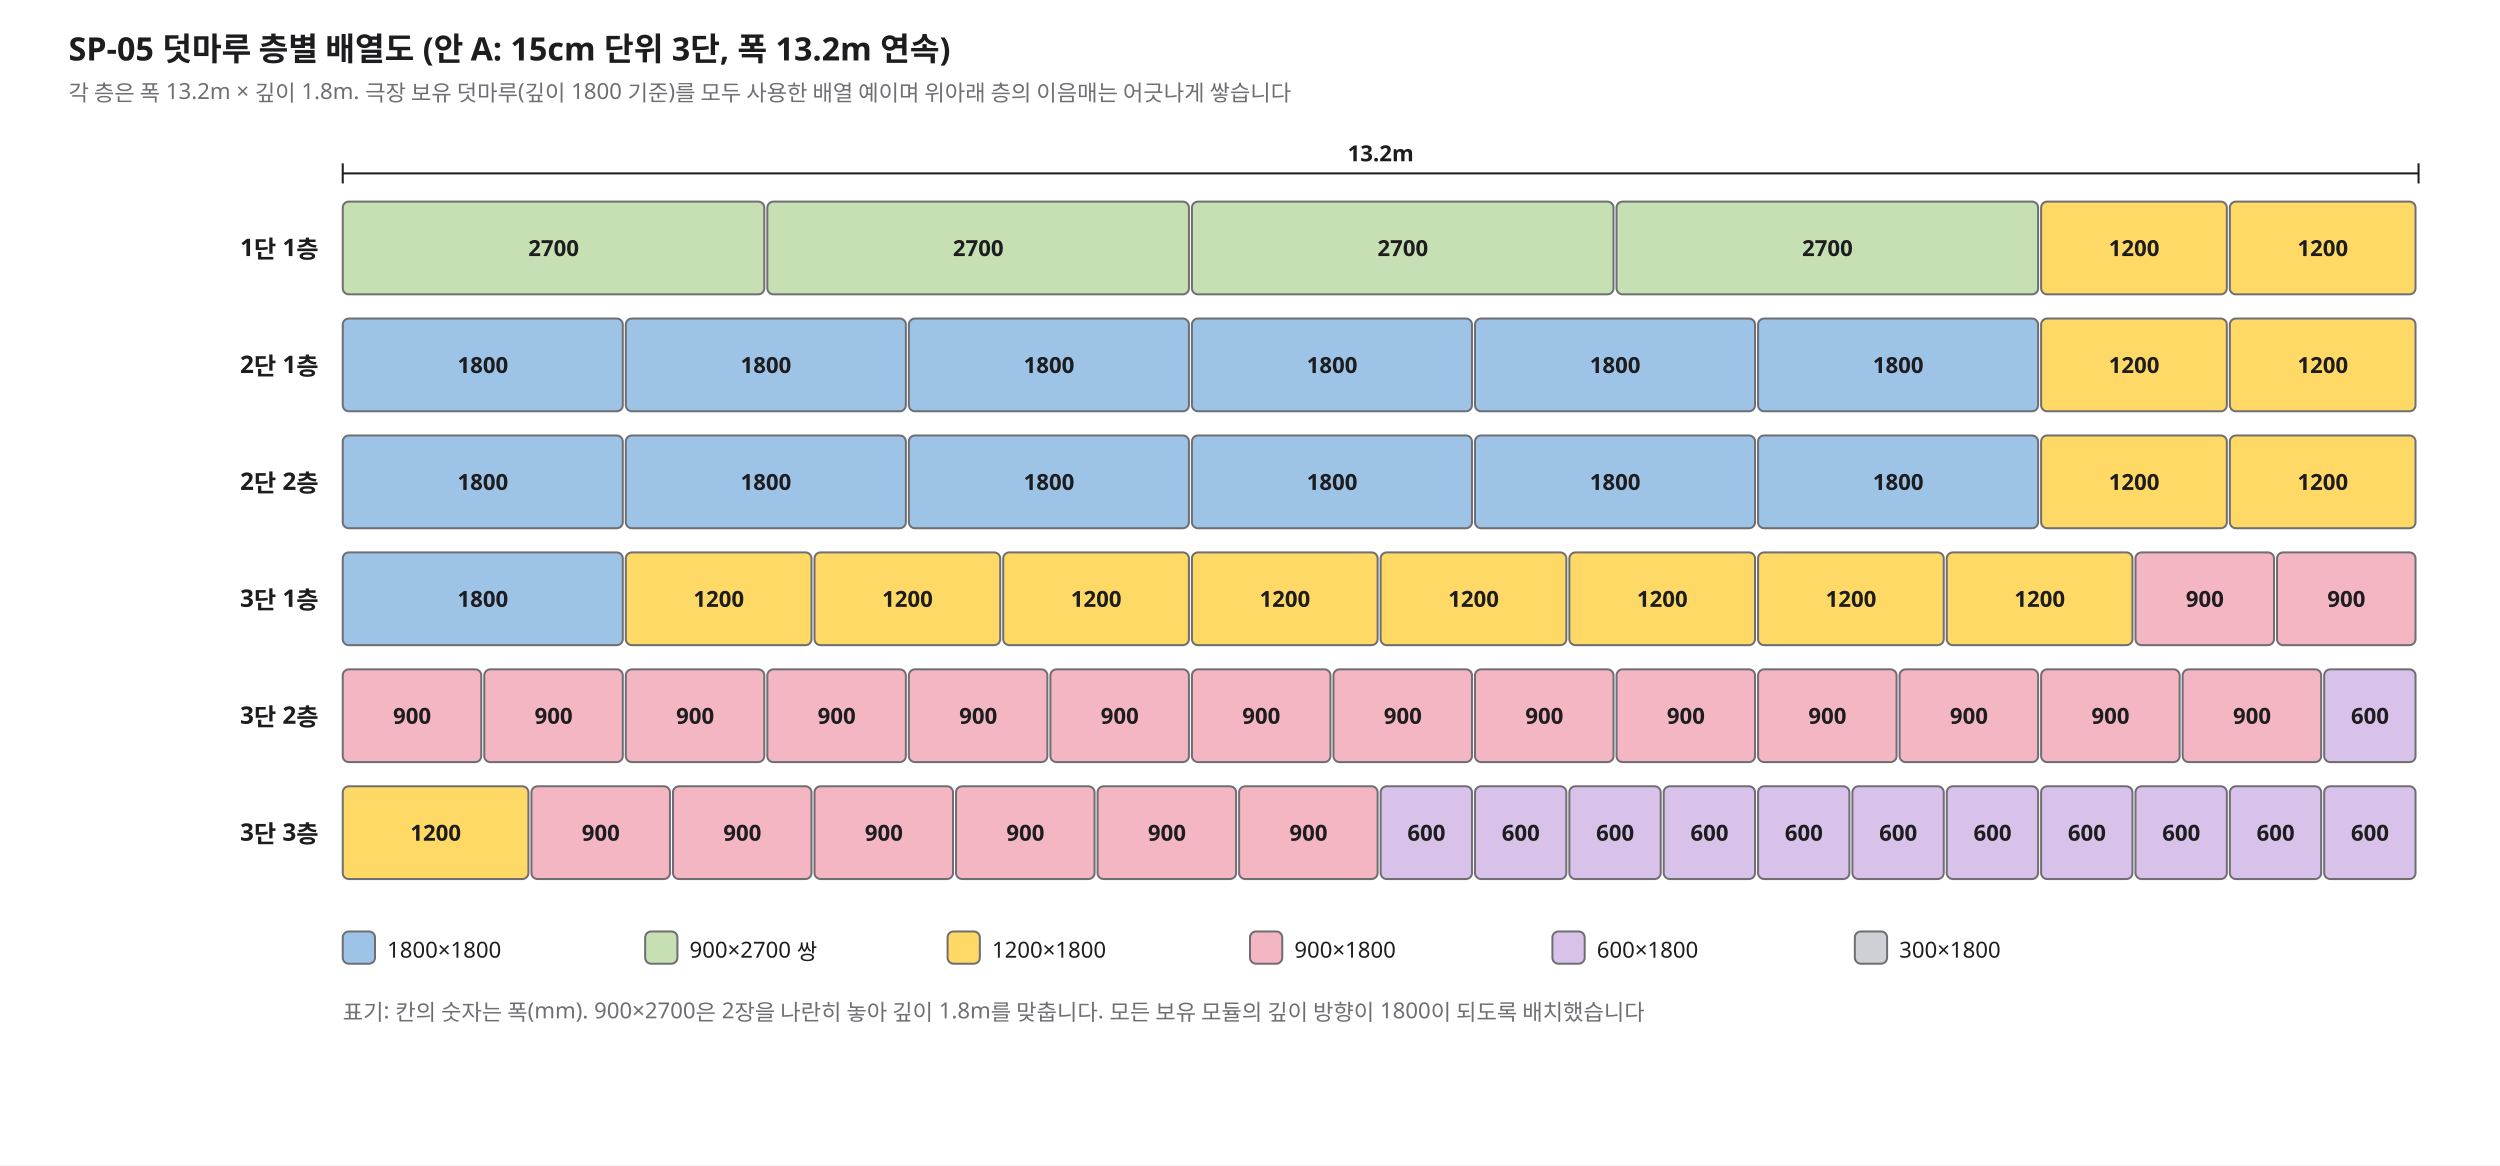
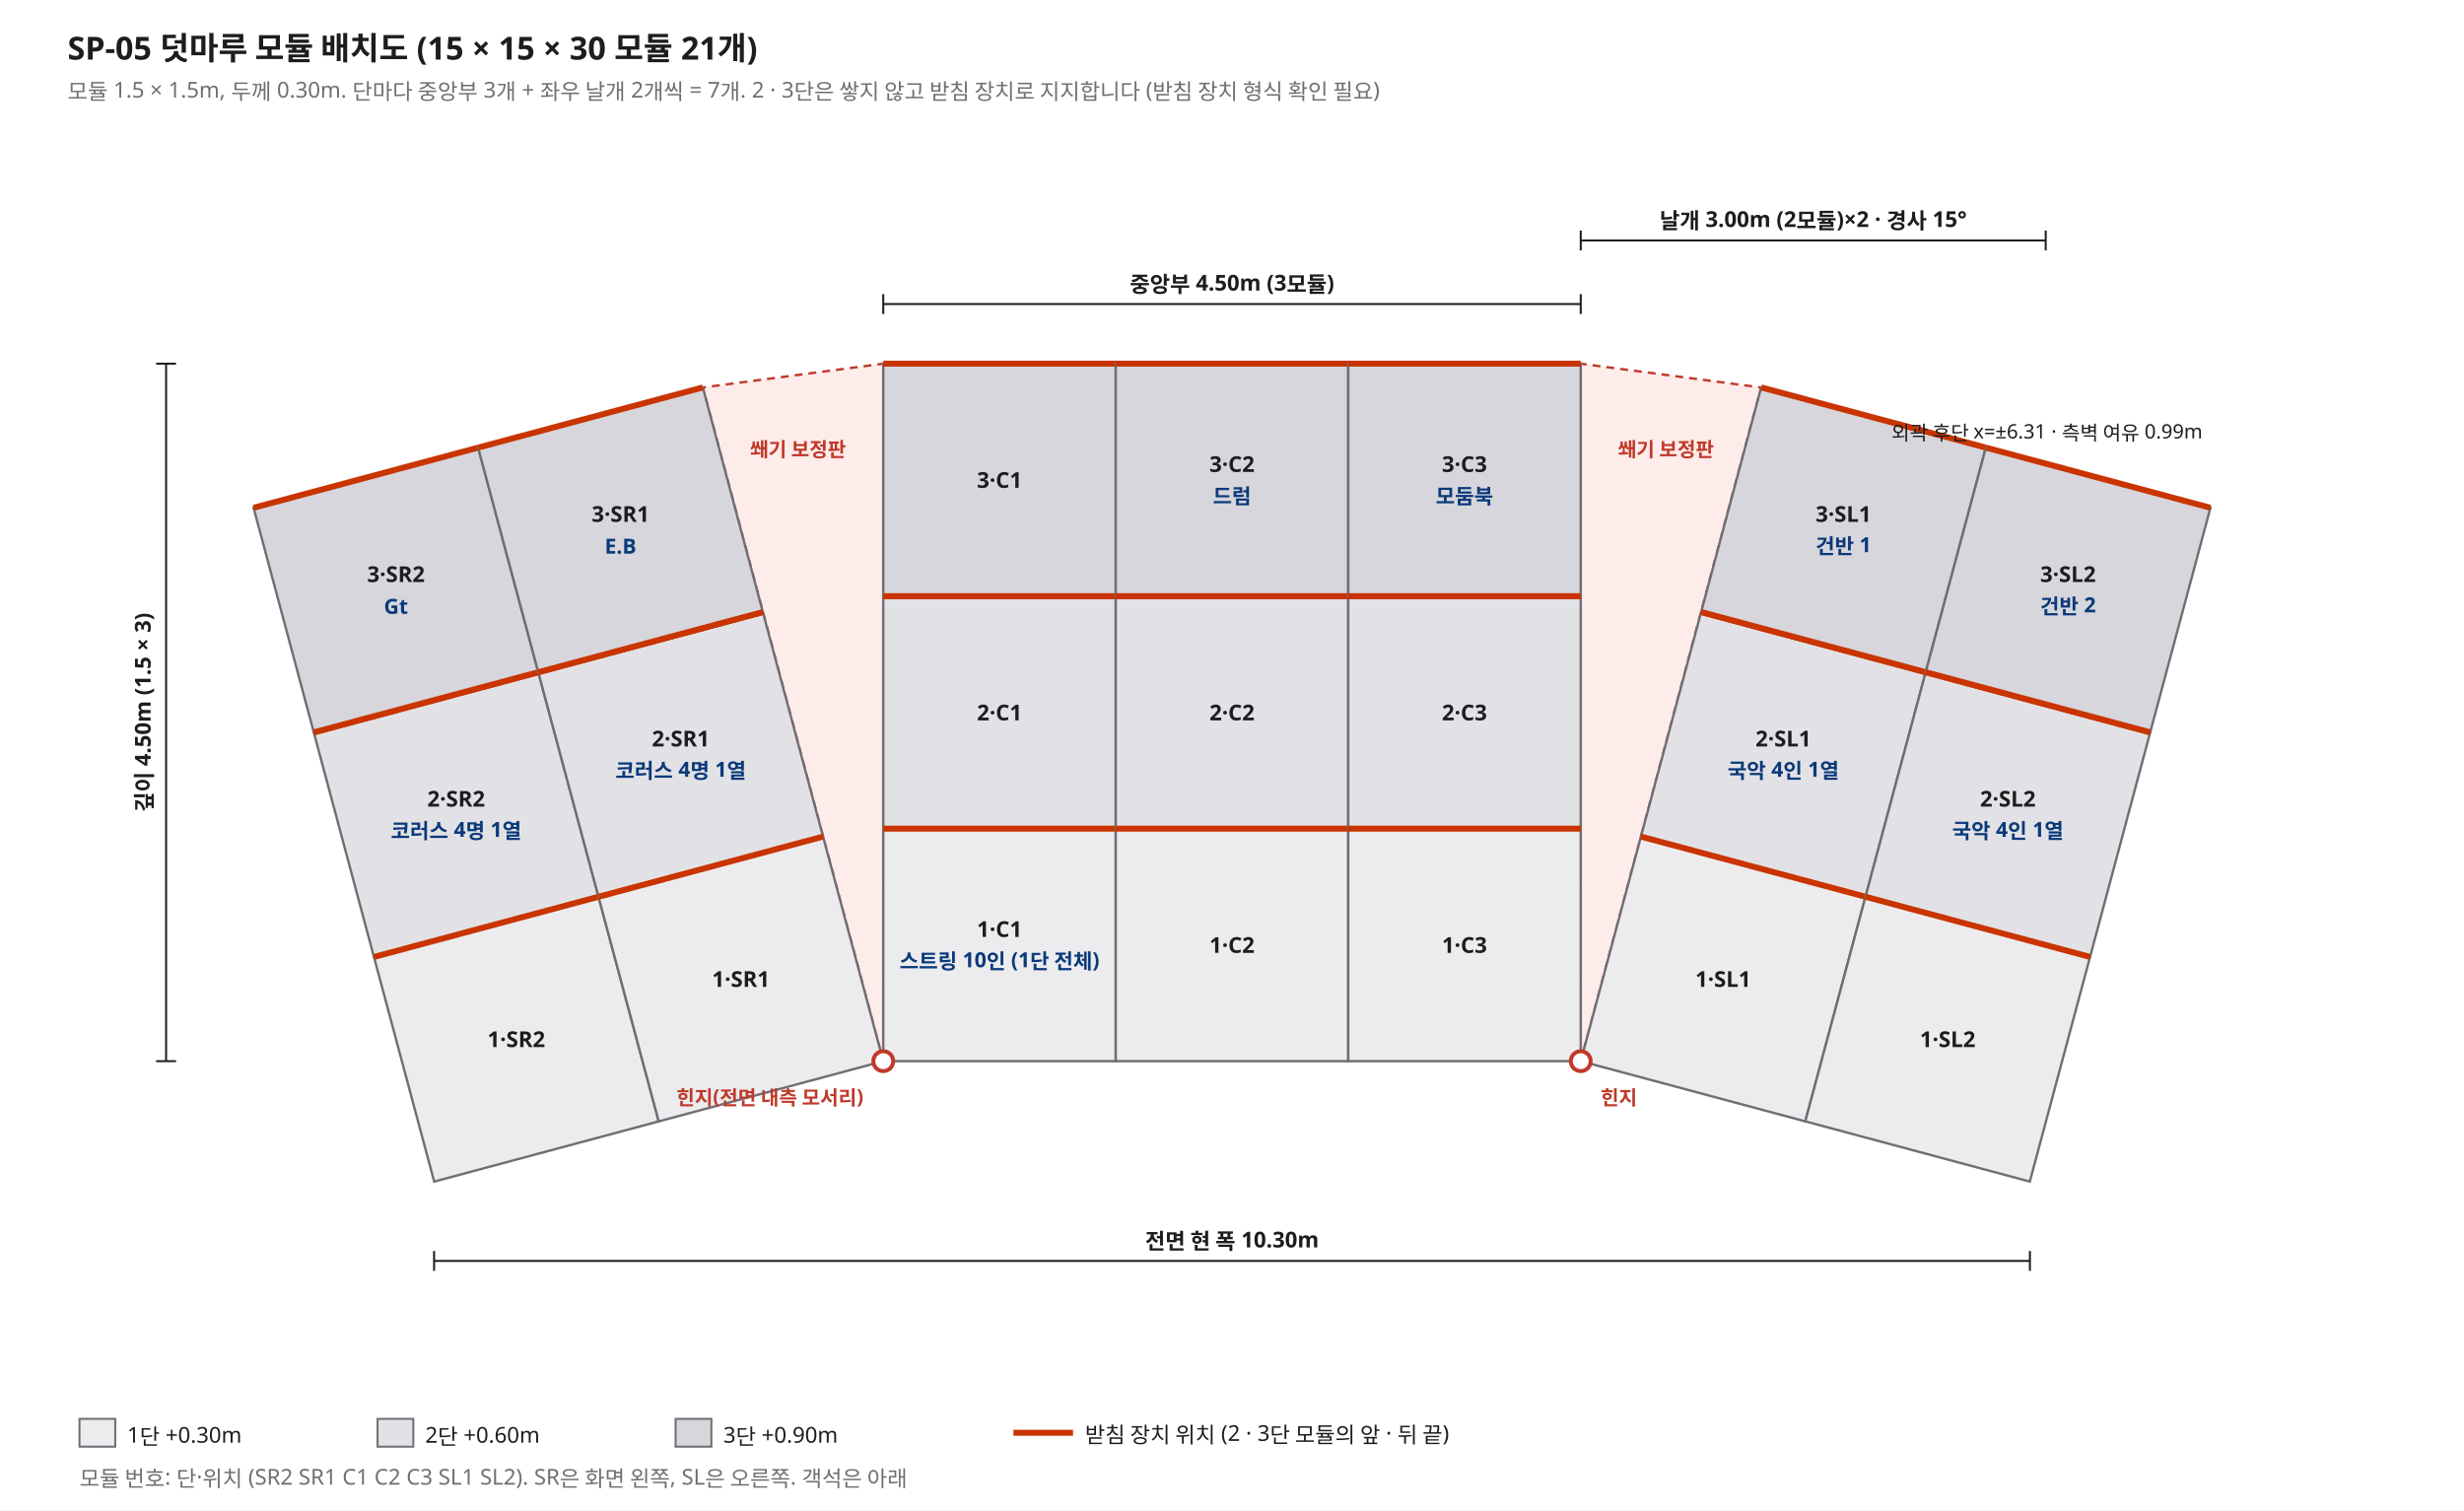
- <svg xmlns="http://www.w3.org/2000/svg" width="1240" height="578" viewBox="0 0 1240 578" font-family="Pretendard Variable,Pretendard,Apple SD Gothic Neo,sans-serif" role="img">
-   <rect x="0" y="0" width="1240" height="578" rx="0" fill="#fff" stroke="none" stroke-width="1" />
-   <text x="34" y="30" font-size="16" font-weight="700" fill="#1d1d1f" text-anchor="start">SP-05  덧마루 층별 배열도 (안 A: 15cm 단위 3단, 폭 13.2m 연속)</text>
-   <text x="34" y="50" font-size="11" font-weight="500" fill="#6e6e73" text-anchor="start">각 층은 폭 13.2m × 깊이 1.8m. 극장 보유 덧마루(깊이 1800 기준)를 모두 사용한 배열 예이며 위아래 층의 이음매는 어긋나게 쌓습니다</text>
-   <line x1="170" y1="86" x2="1199.6" y2="86" stroke="#1d1d1f" stroke-width="1" />
-   <line x1="170" y1="81" x2="170" y2="91" stroke="#1d1d1f" stroke-width="1" />
-   <line x1="1199.6" y1="81" x2="1199.6" y2="91" stroke="#1d1d1f" stroke-width="1" />
-   <text x="684.8" y="80" font-size="11" font-weight="600" fill="#1d1d1f" text-anchor="middle">13.2m</text>
-   <text x="158" y="127" font-size="12" font-weight="700" fill="#1d1d1f" text-anchor="end">1단 1층</text>
-   <rect x="170" y="100" width="209.1" height="46" rx="3" fill="#C6E0B4" stroke="#6e6e73" stroke-width="1" />
-   <text x="274.6" y="127" font-size="11" font-weight="600" fill="#1d1d1f" text-anchor="middle">2700</text>
-   <rect x="380.6" y="100" width="209.1" height="46" rx="3" fill="#C6E0B4" stroke="#6e6e73" stroke-width="1" />
-   <text x="485.2" y="127" font-size="11" font-weight="600" fill="#1d1d1f" text-anchor="middle">2700</text>
-   <rect x="591.2" y="100" width="209.1" height="46" rx="3" fill="#C6E0B4" stroke="#6e6e73" stroke-width="1" />
-   <text x="695.8" y="127" font-size="11" font-weight="600" fill="#1d1d1f" text-anchor="middle">2700</text>
-   <rect x="801.8" y="100" width="209.1" height="46" rx="3" fill="#C6E0B4" stroke="#6e6e73" stroke-width="1" />
-   <text x="906.4" y="127" font-size="11" font-weight="600" fill="#1d1d1f" text-anchor="middle">2700</text>
-   <rect x="1012.4" y="100" width="92.1" height="46" rx="3" fill="#FFD966" stroke="#6e6e73" stroke-width="1" />
-   <text x="1058.5" y="127" font-size="11" font-weight="600" fill="#1d1d1f" text-anchor="middle">1200</text>
-   <rect x="1106" y="100" width="92.1" height="46" rx="3" fill="#FFD966" stroke="#6e6e73" stroke-width="1" />
-   <text x="1152.1" y="127" font-size="11" font-weight="600" fill="#1d1d1f" text-anchor="middle">1200</text>
-   <text x="158" y="185" font-size="12" font-weight="700" fill="#1d1d1f" text-anchor="end">2단 1층</text>
-   <rect x="170" y="158" width="138.9" height="46" rx="3" fill="#9DC3E6" stroke="#6e6e73" stroke-width="1" />
-   <text x="239.5" y="185" font-size="11" font-weight="600" fill="#1d1d1f" text-anchor="middle">1800</text>
-   <rect x="310.4" y="158" width="138.9" height="46" rx="3" fill="#9DC3E6" stroke="#6e6e73" stroke-width="1" />
-   <text x="379.9" y="185" font-size="11" font-weight="600" fill="#1d1d1f" text-anchor="middle">1800</text>
-   <rect x="450.8" y="158" width="138.9" height="46" rx="3" fill="#9DC3E6" stroke="#6e6e73" stroke-width="1" />
-   <text x="520.3" y="185" font-size="11" font-weight="600" fill="#1d1d1f" text-anchor="middle">1800</text>
-   <rect x="591.2" y="158" width="138.9" height="46" rx="3" fill="#9DC3E6" stroke="#6e6e73" stroke-width="1" />
-   <text x="660.7" y="185" font-size="11" font-weight="600" fill="#1d1d1f" text-anchor="middle">1800</text>
-   <rect x="731.6" y="158" width="138.9" height="46" rx="3" fill="#9DC3E6" stroke="#6e6e73" stroke-width="1" />
-   <text x="801.1" y="185" font-size="11" font-weight="600" fill="#1d1d1f" text-anchor="middle">1800</text>
-   <rect x="872" y="158" width="138.9" height="46" rx="3" fill="#9DC3E6" stroke="#6e6e73" stroke-width="1" />
-   <text x="941.5" y="185" font-size="11" font-weight="600" fill="#1d1d1f" text-anchor="middle">1800</text>
-   <rect x="1012.4" y="158" width="92.1" height="46" rx="3" fill="#FFD966" stroke="#6e6e73" stroke-width="1" />
-   <text x="1058.5" y="185" font-size="11" font-weight="600" fill="#1d1d1f" text-anchor="middle">1200</text>
-   <rect x="1106" y="158" width="92.1" height="46" rx="3" fill="#FFD966" stroke="#6e6e73" stroke-width="1" />
-   <text x="1152.1" y="185" font-size="11" font-weight="600" fill="#1d1d1f" text-anchor="middle">1200</text>
-   <text x="158" y="243" font-size="12" font-weight="700" fill="#1d1d1f" text-anchor="end">2단 2층</text>
-   <rect x="170" y="216" width="138.9" height="46" rx="3" fill="#9DC3E6" stroke="#6e6e73" stroke-width="1" />
-   <text x="239.5" y="243" font-size="11" font-weight="600" fill="#1d1d1f" text-anchor="middle">1800</text>
-   <rect x="310.4" y="216" width="138.9" height="46" rx="3" fill="#9DC3E6" stroke="#6e6e73" stroke-width="1" />
-   <text x="379.9" y="243" font-size="11" font-weight="600" fill="#1d1d1f" text-anchor="middle">1800</text>
-   <rect x="450.8" y="216" width="138.9" height="46" rx="3" fill="#9DC3E6" stroke="#6e6e73" stroke-width="1" />
-   <text x="520.3" y="243" font-size="11" font-weight="600" fill="#1d1d1f" text-anchor="middle">1800</text>
-   <rect x="591.2" y="216" width="138.9" height="46" rx="3" fill="#9DC3E6" stroke="#6e6e73" stroke-width="1" />
-   <text x="660.7" y="243" font-size="11" font-weight="600" fill="#1d1d1f" text-anchor="middle">1800</text>
-   <rect x="731.6" y="216" width="138.9" height="46" rx="3" fill="#9DC3E6" stroke="#6e6e73" stroke-width="1" />
-   <text x="801.1" y="243" font-size="11" font-weight="600" fill="#1d1d1f" text-anchor="middle">1800</text>
-   <rect x="872" y="216" width="138.9" height="46" rx="3" fill="#9DC3E6" stroke="#6e6e73" stroke-width="1" />
-   <text x="941.5" y="243" font-size="11" font-weight="600" fill="#1d1d1f" text-anchor="middle">1800</text>
-   <rect x="1012.4" y="216" width="92.1" height="46" rx="3" fill="#FFD966" stroke="#6e6e73" stroke-width="1" />
-   <text x="1058.5" y="243" font-size="11" font-weight="600" fill="#1d1d1f" text-anchor="middle">1200</text>
-   <rect x="1106" y="216" width="92.1" height="46" rx="3" fill="#FFD966" stroke="#6e6e73" stroke-width="1" />
-   <text x="1152.1" y="243" font-size="11" font-weight="600" fill="#1d1d1f" text-anchor="middle">1200</text>
-   <text x="158" y="301" font-size="12" font-weight="700" fill="#1d1d1f" text-anchor="end">3단 1층</text>
-   <rect x="170" y="274" width="138.9" height="46" rx="3" fill="#9DC3E6" stroke="#6e6e73" stroke-width="1" />
-   <text x="239.5" y="301" font-size="11" font-weight="600" fill="#1d1d1f" text-anchor="middle">1800</text>
-   <rect x="310.4" y="274" width="92.1" height="46" rx="3" fill="#FFD966" stroke="#6e6e73" stroke-width="1" />
-   <text x="356.5" y="301" font-size="11" font-weight="600" fill="#1d1d1f" text-anchor="middle">1200</text>
-   <rect x="404" y="274" width="92.1" height="46" rx="3" fill="#FFD966" stroke="#6e6e73" stroke-width="1" />
-   <text x="450.1" y="301" font-size="11" font-weight="600" fill="#1d1d1f" text-anchor="middle">1200</text>
-   <rect x="497.6" y="274" width="92.1" height="46" rx="3" fill="#FFD966" stroke="#6e6e73" stroke-width="1" />
-   <text x="543.7" y="301" font-size="11" font-weight="600" fill="#1d1d1f" text-anchor="middle">1200</text>
-   <rect x="591.2" y="274" width="92.1" height="46" rx="3" fill="#FFD966" stroke="#6e6e73" stroke-width="1" />
-   <text x="637.3" y="301" font-size="11" font-weight="600" fill="#1d1d1f" text-anchor="middle">1200</text>
-   <rect x="684.8" y="274" width="92.1" height="46" rx="3" fill="#FFD966" stroke="#6e6e73" stroke-width="1" />
-   <text x="730.9" y="301" font-size="11" font-weight="600" fill="#1d1d1f" text-anchor="middle">1200</text>
-   <rect x="778.4" y="274" width="92.1" height="46" rx="3" fill="#FFD966" stroke="#6e6e73" stroke-width="1" />
-   <text x="824.5" y="301" font-size="11" font-weight="600" fill="#1d1d1f" text-anchor="middle">1200</text>
-   <rect x="872" y="274" width="92.1" height="46" rx="3" fill="#FFD966" stroke="#6e6e73" stroke-width="1" />
-   <text x="918.1" y="301" font-size="11" font-weight="600" fill="#1d1d1f" text-anchor="middle">1200</text>
-   <rect x="965.6" y="274" width="92.1" height="46" rx="3" fill="#FFD966" stroke="#6e6e73" stroke-width="1" />
-   <text x="1011.7" y="301" font-size="11" font-weight="600" fill="#1d1d1f" text-anchor="middle">1200</text>
-   <rect x="1059.2" y="274" width="68.7" height="46" rx="3" fill="#F4B6C2" stroke="#6e6e73" stroke-width="1" />
-   <text x="1093.6" y="301" font-size="11" font-weight="600" fill="#1d1d1f" text-anchor="middle">900</text>
-   <rect x="1129.4" y="274" width="68.7" height="46" rx="3" fill="#F4B6C2" stroke="#6e6e73" stroke-width="1" />
-   <text x="1163.8" y="301" font-size="11" font-weight="600" fill="#1d1d1f" text-anchor="middle">900</text>
-   <text x="158" y="359" font-size="12" font-weight="700" fill="#1d1d1f" text-anchor="end">3단 2층</text>
-   <rect x="170" y="332" width="68.7" height="46" rx="3" fill="#F4B6C2" stroke="#6e6e73" stroke-width="1" />
-   <text x="204.4" y="359" font-size="11" font-weight="600" fill="#1d1d1f" text-anchor="middle">900</text>
-   <rect x="240.2" y="332" width="68.7" height="46" rx="3" fill="#F4B6C2" stroke="#6e6e73" stroke-width="1" />
-   <text x="274.6" y="359" font-size="11" font-weight="600" fill="#1d1d1f" text-anchor="middle">900</text>
-   <rect x="310.4" y="332" width="68.7" height="46" rx="3" fill="#F4B6C2" stroke="#6e6e73" stroke-width="1" />
-   <text x="344.8" y="359" font-size="11" font-weight="600" fill="#1d1d1f" text-anchor="middle">900</text>
-   <rect x="380.6" y="332" width="68.7" height="46" rx="3" fill="#F4B6C2" stroke="#6e6e73" stroke-width="1" />
-   <text x="415" y="359" font-size="11" font-weight="600" fill="#1d1d1f" text-anchor="middle">900</text>
-   <rect x="450.8" y="332" width="68.7" height="46" rx="3" fill="#F4B6C2" stroke="#6e6e73" stroke-width="1" />
-   <text x="485.2" y="359" font-size="11" font-weight="600" fill="#1d1d1f" text-anchor="middle">900</text>
-   <rect x="521" y="332" width="68.7" height="46" rx="3" fill="#F4B6C2" stroke="#6e6e73" stroke-width="1" />
-   <text x="555.4" y="359" font-size="11" font-weight="600" fill="#1d1d1f" text-anchor="middle">900</text>
-   <rect x="591.2" y="332" width="68.7" height="46" rx="3" fill="#F4B6C2" stroke="#6e6e73" stroke-width="1" />
-   <text x="625.6" y="359" font-size="11" font-weight="600" fill="#1d1d1f" text-anchor="middle">900</text>
-   <rect x="661.4" y="332" width="68.7" height="46" rx="3" fill="#F4B6C2" stroke="#6e6e73" stroke-width="1" />
-   <text x="695.8" y="359" font-size="11" font-weight="600" fill="#1d1d1f" text-anchor="middle">900</text>
-   <rect x="731.6" y="332" width="68.7" height="46" rx="3" fill="#F4B6C2" stroke="#6e6e73" stroke-width="1" />
-   <text x="766" y="359" font-size="11" font-weight="600" fill="#1d1d1f" text-anchor="middle">900</text>
-   <rect x="801.8" y="332" width="68.7" height="46" rx="3" fill="#F4B6C2" stroke="#6e6e73" stroke-width="1" />
-   <text x="836.2" y="359" font-size="11" font-weight="600" fill="#1d1d1f" text-anchor="middle">900</text>
-   <rect x="872" y="332" width="68.7" height="46" rx="3" fill="#F4B6C2" stroke="#6e6e73" stroke-width="1" />
-   <text x="906.4" y="359" font-size="11" font-weight="600" fill="#1d1d1f" text-anchor="middle">900</text>
-   <rect x="942.2" y="332" width="68.7" height="46" rx="3" fill="#F4B6C2" stroke="#6e6e73" stroke-width="1" />
-   <text x="976.6" y="359" font-size="11" font-weight="600" fill="#1d1d1f" text-anchor="middle">900</text>
-   <rect x="1012.4" y="332" width="68.7" height="46" rx="3" fill="#F4B6C2" stroke="#6e6e73" stroke-width="1" />
-   <text x="1046.8" y="359" font-size="11" font-weight="600" fill="#1d1d1f" text-anchor="middle">900</text>
-   <rect x="1082.6" y="332" width="68.7" height="46" rx="3" fill="#F4B6C2" stroke="#6e6e73" stroke-width="1" />
-   <text x="1117" y="359" font-size="11" font-weight="600" fill="#1d1d1f" text-anchor="middle">900</text>
-   <rect x="1152.8" y="332" width="45.3" height="46" rx="3" fill="#D9C2E9" stroke="#6e6e73" stroke-width="1" />
-   <text x="1175.5" y="359" font-size="11" font-weight="600" fill="#1d1d1f" text-anchor="middle">600</text>
-   <text x="158" y="417" font-size="12" font-weight="700" fill="#1d1d1f" text-anchor="end">3단 3층</text>
-   <rect x="170" y="390" width="92.1" height="46" rx="3" fill="#FFD966" stroke="#6e6e73" stroke-width="1" />
-   <text x="216.1" y="417" font-size="11" font-weight="600" fill="#1d1d1f" text-anchor="middle">1200</text>
-   <rect x="263.6" y="390" width="68.7" height="46" rx="3" fill="#F4B6C2" stroke="#6e6e73" stroke-width="1" />
-   <text x="298" y="417" font-size="11" font-weight="600" fill="#1d1d1f" text-anchor="middle">900</text>
-   <rect x="333.8" y="390" width="68.7" height="46" rx="3" fill="#F4B6C2" stroke="#6e6e73" stroke-width="1" />
-   <text x="368.2" y="417" font-size="11" font-weight="600" fill="#1d1d1f" text-anchor="middle">900</text>
-   <rect x="404" y="390" width="68.7" height="46" rx="3" fill="#F4B6C2" stroke="#6e6e73" stroke-width="1" />
-   <text x="438.4" y="417" font-size="11" font-weight="600" fill="#1d1d1f" text-anchor="middle">900</text>
-   <rect x="474.2" y="390" width="68.7" height="46" rx="3" fill="#F4B6C2" stroke="#6e6e73" stroke-width="1" />
-   <text x="508.6" y="417" font-size="11" font-weight="600" fill="#1d1d1f" text-anchor="middle">900</text>
-   <rect x="544.4" y="390" width="68.7" height="46" rx="3" fill="#F4B6C2" stroke="#6e6e73" stroke-width="1" />
-   <text x="578.8" y="417" font-size="11" font-weight="600" fill="#1d1d1f" text-anchor="middle">900</text>
-   <rect x="614.6" y="390" width="68.7" height="46" rx="3" fill="#F4B6C2" stroke="#6e6e73" stroke-width="1" />
-   <text x="649" y="417" font-size="11" font-weight="600" fill="#1d1d1f" text-anchor="middle">900</text>
-   <rect x="684.8" y="390" width="45.3" height="46" rx="3" fill="#D9C2E9" stroke="#6e6e73" stroke-width="1" />
-   <text x="707.5" y="417" font-size="11" font-weight="600" fill="#1d1d1f" text-anchor="middle">600</text>
-   <rect x="731.6" y="390" width="45.3" height="46" rx="3" fill="#D9C2E9" stroke="#6e6e73" stroke-width="1" />
-   <text x="754.3" y="417" font-size="11" font-weight="600" fill="#1d1d1f" text-anchor="middle">600</text>
-   <rect x="778.4" y="390" width="45.3" height="46" rx="3" fill="#D9C2E9" stroke="#6e6e73" stroke-width="1" />
-   <text x="801.1" y="417" font-size="11" font-weight="600" fill="#1d1d1f" text-anchor="middle">600</text>
-   <rect x="825.2" y="390" width="45.3" height="46" rx="3" fill="#D9C2E9" stroke="#6e6e73" stroke-width="1" />
-   <text x="847.9" y="417" font-size="11" font-weight="600" fill="#1d1d1f" text-anchor="middle">600</text>
-   <rect x="872" y="390" width="45.3" height="46" rx="3" fill="#D9C2E9" stroke="#6e6e73" stroke-width="1" />
-   <text x="894.7" y="417" font-size="11" font-weight="600" fill="#1d1d1f" text-anchor="middle">600</text>
-   <rect x="918.8" y="390" width="45.3" height="46" rx="3" fill="#D9C2E9" stroke="#6e6e73" stroke-width="1" />
-   <text x="941.5" y="417" font-size="11" font-weight="600" fill="#1d1d1f" text-anchor="middle">600</text>
-   <rect x="965.6" y="390" width="45.3" height="46" rx="3" fill="#D9C2E9" stroke="#6e6e73" stroke-width="1" />
-   <text x="988.3" y="417" font-size="11" font-weight="600" fill="#1d1d1f" text-anchor="middle">600</text>
-   <rect x="1012.4" y="390" width="45.3" height="46" rx="3" fill="#D9C2E9" stroke="#6e6e73" stroke-width="1" />
-   <text x="1035.1" y="417" font-size="11" font-weight="600" fill="#1d1d1f" text-anchor="middle">600</text>
-   <rect x="1059.2" y="390" width="45.3" height="46" rx="3" fill="#D9C2E9" stroke="#6e6e73" stroke-width="1" />
-   <text x="1081.9" y="417" font-size="11" font-weight="600" fill="#1d1d1f" text-anchor="middle">600</text>
-   <rect x="1106" y="390" width="45.3" height="46" rx="3" fill="#D9C2E9" stroke="#6e6e73" stroke-width="1" />
-   <text x="1128.7" y="417" font-size="11" font-weight="600" fill="#1d1d1f" text-anchor="middle">600</text>
-   <rect x="1152.8" y="390" width="45.3" height="46" rx="3" fill="#D9C2E9" stroke="#6e6e73" stroke-width="1" />
-   <text x="1175.5" y="417" font-size="11" font-weight="600" fill="#1d1d1f" text-anchor="middle">600</text>
-   <rect x="170" y="462" width="16" height="16" rx="3" fill="#9DC3E6" stroke="#6e6e73" stroke-width="1" />
-   <text x="192" y="475" font-size="11" font-weight="500" fill="#1d1d1f" text-anchor="start">1800×1800</text>
-   <rect x="320" y="462" width="16" height="16" rx="3" fill="#C6E0B4" stroke="#6e6e73" stroke-width="1" />
-   <text x="342" y="475" font-size="11" font-weight="500" fill="#1d1d1f" text-anchor="start">900×2700 쌍</text>
-   <rect x="470" y="462" width="16" height="16" rx="3" fill="#FFD966" stroke="#6e6e73" stroke-width="1" />
-   <text x="492" y="475" font-size="11" font-weight="500" fill="#1d1d1f" text-anchor="start">1200×1800</text>
-   <rect x="620" y="462" width="16" height="16" rx="3" fill="#F4B6C2" stroke="#6e6e73" stroke-width="1" />
-   <text x="642" y="475" font-size="11" font-weight="500" fill="#1d1d1f" text-anchor="start">900×1800</text>
-   <rect x="770" y="462" width="16" height="16" rx="3" fill="#D9C2E9" stroke="#6e6e73" stroke-width="1" />
-   <text x="792" y="475" font-size="11" font-weight="500" fill="#1d1d1f" text-anchor="start">600×1800</text>
-   <rect x="920" y="462" width="16" height="16" rx="3" fill="#CFCFD6" stroke="#6e6e73" stroke-width="1" />
-   <text x="942" y="475" font-size="11" font-weight="500" fill="#1d1d1f" text-anchor="start">300×1800</text>
-   <text x="170" y="506" font-size="11" font-weight="500" fill="#6e6e73" text-anchor="start">표기: 칸의 숫자는 폭(mm). 900×2700은 2장을 나란히 놓아 깊이 1.8m를 맞춥니다. 모든 보유 모듈의 깊이 방향이 1800이 되도록 배치했습니다</text>
+ <svg xmlns="http://www.w3.org/2000/svg" width="1240" height="760" viewBox="0 0 1240 760" font-family="Pretendard Variable,Pretendard,Apple SD Gothic Neo,sans-serif" role="img">
+   <rect x="0" y="0" width="1240" height="760" rx="0" fill="#fff" stroke="none" stroke-width="1" />
+   <text x="34" y="30" font-size="16" font-weight="700" fill="#1d1d1f" text-anchor="start">SP-05  덧마루 모듈 배치도 (15 × 15 × 30 모듈 21개)</text>
+   <text x="34" y="50" font-size="11" font-weight="500" fill="#6e6e73" text-anchor="start">모듈 1.5 × 1.5m, 두께 0.30m. 단마다 중앙부 3개 + 좌우 날개 2개씩 = 7개. 2 · 3단은 쌓지 않고 받침 장치로 지지합니다 (받침 장치 형식 확인 필요)</text>
+   <polygon points="444.5,534.0 444.5,183.0 353.7,195.0" fill="#fdecea" stroke="#c0392b" stroke-width="1.2" stroke-dasharray="4 3" />
+   <text x="401.6" y="229.8" font-size="10" font-weight="700" fill="#c0392b" text-anchor="middle">쐐기 보정판</text>
+   <polygon points="795.5,534.0 795.5,183.0 886.3,195.0" fill="#fdecea" stroke="#c0392b" stroke-width="1.2" stroke-dasharray="4 3" />
+   <text x="838.4" y="229.8" font-size="10" font-weight="700" fill="#c0392b" text-anchor="middle">쐐기 보정판</text>
+   <polygon points="218.5,594.6 331.5,564.3 301.2,451.3 188.2,481.6" fill="#ececef" stroke="#6e6e73" stroke-width="1.2" />
+   <text x="259.839" y="526.916" font-size="11" font-weight="700" fill="#1d1d1f" text-anchor="middle">1·SR2</text>
+   <polygon points="331.5,564.3 444.5,534.0 414.2,421.0 301.2,451.3" fill="#ececef" stroke="#6e6e73" stroke-width="1.2" />
+   <text x="372.852" y="496.634" font-size="11" font-weight="700" fill="#1d1d1f" text-anchor="middle">1·SR1</text>
+   <polygon points="444.5,534.0 561.5,534.0 561.5,417.0 444.5,417.0" fill="#ececef" stroke="#6e6e73" stroke-width="1.2" />
+   <text x="503" y="471.5" font-size="11" font-weight="700" fill="#1d1d1f" text-anchor="middle">1·C1</text>
+   <text x="503" y="487.5" font-size="10.5" font-weight="600" fill="#0b3a7a" text-anchor="middle">스트링 10인 (1단 전체)</text>
+   <polygon points="561.5,534.0 678.5,534.0 678.5,417.0 561.5,417.0" fill="#ececef" stroke="#6e6e73" stroke-width="1.2" />
+   <text x="620" y="479.5" font-size="11" font-weight="700" fill="#1d1d1f" text-anchor="middle">1·C2</text>
+   <polygon points="678.5,534.0 795.5,534.0 795.5,417.0 678.5,417.0" fill="#ececef" stroke="#6e6e73" stroke-width="1.2" />
+   <text x="737" y="479.5" font-size="11" font-weight="700" fill="#1d1d1f" text-anchor="middle">1·C3</text>
+   <polygon points="795.5,534.0 908.5,564.3 938.8,451.3 825.8,421.0" fill="#ececef" stroke="#6e6e73" stroke-width="1.2" />
+   <text x="867.148" y="496.634" font-size="11" font-weight="700" fill="#1d1d1f" text-anchor="middle">1·SL1</text>
+   <polygon points="908.5,564.3 1021.5,594.6 1051.8,481.6 938.8,451.3" fill="#ececef" stroke="#6e6e73" stroke-width="1.2" />
+   <text x="980.161" y="526.916" font-size="11" font-weight="700" fill="#1d1d1f" text-anchor="middle">1·SL2</text>
+   <polygon points="188.2,481.6 301.2,451.3 270.9,338.3 157.9,368.5" fill="#e2e2e6" stroke="#6e6e73" stroke-width="1.2" />
+   <text x="229.557" y="405.903" font-size="11" font-weight="700" fill="#1d1d1f" text-anchor="middle">2·SR2</text>
+   <text x="229.557" y="421.903" font-size="10.5" font-weight="600" fill="#0b3a7a" text-anchor="middle">코러스 4명 1열</text>
+   <line x1="188.192" y1="481.55" x2="301.205" y2="451.269" stroke="#c93400" stroke-width="3" />
+   <line x1="157.91" y1="368.537" x2="270.923" y2="338.255" stroke="#c93400" stroke-width="3" />
+   <polygon points="301.2,451.3 414.2,421.0 383.9,308.0 270.9,338.3" fill="#e2e2e6" stroke="#6e6e73" stroke-width="1.2" />
+   <text x="342.571" y="375.621" font-size="11" font-weight="700" fill="#1d1d1f" text-anchor="middle">2·SR1</text>
+   <text x="342.571" y="391.621" font-size="10.5" font-weight="600" fill="#0b3a7a" text-anchor="middle">코러스 4명 1열</text>
+   <line x1="301.205" y1="451.269" x2="414.218" y2="420.987" stroke="#c93400" stroke-width="3" />
+   <line x1="270.923" y1="338.255" x2="383.936" y2="307.973" stroke="#c93400" stroke-width="3" />
+   <polygon points="444.5,417.0 561.5,417.0 561.5,300.0 444.5,300.0" fill="#e2e2e6" stroke="#6e6e73" stroke-width="1.2" />
+   <text x="503" y="362.5" font-size="11" font-weight="700" fill="#1d1d1f" text-anchor="middle">2·C1</text>
+   <line x1="444.5" y1="417" x2="561.5" y2="417" stroke="#c93400" stroke-width="3" />
+   <line x1="444.5" y1="300" x2="561.5" y2="300" stroke="#c93400" stroke-width="3" />
+   <polygon points="561.5,417.0 678.5,417.0 678.5,300.0 561.5,300.0" fill="#e2e2e6" stroke="#6e6e73" stroke-width="1.2" />
+   <text x="620" y="362.5" font-size="11" font-weight="700" fill="#1d1d1f" text-anchor="middle">2·C2</text>
+   <line x1="561.5" y1="417" x2="678.5" y2="417" stroke="#c93400" stroke-width="3" />
+   <line x1="561.5" y1="300" x2="678.5" y2="300" stroke="#c93400" stroke-width="3" />
+   <polygon points="678.5,417.0 795.5,417.0 795.5,300.0 678.5,300.0" fill="#e2e2e6" stroke="#6e6e73" stroke-width="1.2" />
+   <text x="737" y="362.5" font-size="11" font-weight="700" fill="#1d1d1f" text-anchor="middle">2·C3</text>
+   <line x1="678.5" y1="417" x2="795.5" y2="417" stroke="#c93400" stroke-width="3" />
+   <line x1="678.5" y1="300" x2="795.5" y2="300" stroke="#c93400" stroke-width="3" />
+   <polygon points="825.8,421.0 938.8,451.3 969.1,338.3 856.1,308.0" fill="#e2e2e6" stroke="#6e6e73" stroke-width="1.2" />
+   <text x="897.429" y="375.621" font-size="11" font-weight="700" fill="#1d1d1f" text-anchor="middle">2·SL1</text>
+   <text x="897.429" y="391.621" font-size="10.5" font-weight="600" fill="#0b3a7a" text-anchor="middle">국악 4인 1열</text>
+   <line x1="825.782" y1="420.987" x2="938.795" y2="451.269" stroke="#c93400" stroke-width="3" />
+   <line x1="856.064" y1="307.973" x2="969.077" y2="338.255" stroke="#c93400" stroke-width="3" />
+   <polygon points="938.8,451.3 1051.8,481.6 1082.1,368.5 969.1,338.3" fill="#e2e2e6" stroke="#6e6e73" stroke-width="1.2" />
+   <text x="1010.443" y="405.903" font-size="11" font-weight="700" fill="#1d1d1f" text-anchor="middle">2·SL2</text>
+   <text x="1010.443" y="421.903" font-size="10.5" font-weight="600" fill="#0b3a7a" text-anchor="middle">국악 4인 1열</text>
+   <line x1="938.795" y1="451.269" x2="1051.808" y2="481.55" stroke="#c93400" stroke-width="3" />
+   <line x1="969.077" y1="338.255" x2="1082.09" y2="368.537" stroke="#c93400" stroke-width="3" />
+   <polygon points="157.9,368.5 270.9,338.3 240.6,225.2 127.6,255.5" fill="#d6d6dc" stroke="#6e6e73" stroke-width="1.2" />
+   <text x="199.275" y="292.889" font-size="11" font-weight="700" fill="#1d1d1f" text-anchor="middle">3·SR2</text>
+   <text x="199.275" y="308.889" font-size="10.5" font-weight="600" fill="#0b3a7a" text-anchor="middle">Gt</text>
+   <line x1="157.91" y1="368.537" x2="270.923" y2="338.255" stroke="#c93400" stroke-width="3" />
+   <line x1="127.628" y1="255.524" x2="240.641" y2="225.242" stroke="#c93400" stroke-width="3" />
+   <polygon points="270.9,338.3 383.9,308.0 353.7,195.0 240.6,225.2" fill="#d6d6dc" stroke="#6e6e73" stroke-width="1.2" />
+   <text x="312.289" y="262.608" font-size="11" font-weight="700" fill="#1d1d1f" text-anchor="middle">3·SR1</text>
+   <text x="312.289" y="278.608" font-size="10.5" font-weight="600" fill="#0b3a7a" text-anchor="middle">E.B</text>
+   <line x1="270.923" y1="338.255" x2="383.936" y2="307.973" stroke="#c93400" stroke-width="3" />
+   <line x1="240.641" y1="225.242" x2="353.655" y2="194.96" stroke="#c93400" stroke-width="3" />
+   <polygon points="444.5,300.0 561.5,300.0 561.5,183.0 444.5,183.0" fill="#d6d6dc" stroke="#6e6e73" stroke-width="1.2" />
+   <text x="503" y="245.5" font-size="11" font-weight="700" fill="#1d1d1f" text-anchor="middle">3·C1</text>
+   <line x1="444.5" y1="300" x2="561.5" y2="300" stroke="#c93400" stroke-width="3" />
+   <line x1="444.5" y1="183" x2="561.5" y2="183" stroke="#c93400" stroke-width="3" />
+   <polygon points="561.5,300.0 678.5,300.0 678.5,183.0 561.5,183.0" fill="#d6d6dc" stroke="#6e6e73" stroke-width="1.2" />
+   <text x="620" y="237.5" font-size="11" font-weight="700" fill="#1d1d1f" text-anchor="middle">3·C2</text>
+   <text x="620" y="253.5" font-size="10.5" font-weight="600" fill="#0b3a7a" text-anchor="middle">드럼</text>
+   <line x1="561.5" y1="300" x2="678.5" y2="300" stroke="#c93400" stroke-width="3" />
+   <line x1="561.5" y1="183" x2="678.5" y2="183" stroke="#c93400" stroke-width="3" />
+   <polygon points="678.5,300.0 795.5,300.0 795.5,183.0 678.5,183.0" fill="#d6d6dc" stroke="#6e6e73" stroke-width="1.2" />
+   <text x="737" y="237.5" font-size="11" font-weight="700" fill="#1d1d1f" text-anchor="middle">3·C3</text>
+   <text x="737" y="253.5" font-size="10.5" font-weight="600" fill="#0b3a7a" text-anchor="middle">모둠북</text>
+   <line x1="678.5" y1="300" x2="795.5" y2="300" stroke="#c93400" stroke-width="3" />
+   <line x1="678.5" y1="183" x2="795.5" y2="183" stroke="#c93400" stroke-width="3" />
+   <polygon points="856.1,308.0 969.1,338.3 999.4,225.2 886.3,195.0" fill="#d6d6dc" stroke="#6e6e73" stroke-width="1.2" />
+   <text x="927.711" y="262.608" font-size="11" font-weight="700" fill="#1d1d1f" text-anchor="middle">3·SL1</text>
+   <text x="927.711" y="278.608" font-size="10.5" font-weight="600" fill="#0b3a7a" text-anchor="middle">건반 1</text>
+   <line x1="856.064" y1="307.973" x2="969.077" y2="338.255" stroke="#c93400" stroke-width="3" />
+   <line x1="886.345" y1="194.96" x2="999.359" y2="225.242" stroke="#c93400" stroke-width="3" />
+   <polygon points="969.1,338.3 1082.1,368.5 1112.4,255.5 999.4,225.2" fill="#d6d6dc" stroke="#6e6e73" stroke-width="1.2" />
+   <text x="1040.725" y="292.889" font-size="11" font-weight="700" fill="#1d1d1f" text-anchor="middle">3·SL2</text>
+   <text x="1040.725" y="308.889" font-size="10.5" font-weight="600" fill="#0b3a7a" text-anchor="middle">건반 2</text>
+   <line x1="969.077" y1="338.255" x2="1082.09" y2="368.537" stroke="#c93400" stroke-width="3" />
+   <line x1="999.359" y1="225.242" x2="1112.372" y2="255.524" stroke="#c93400" stroke-width="3" />
+   <circle cx="444.5" cy="534" r="5" fill="#fff" stroke="#c0392b" stroke-width="2" />
+   <circle cx="795.5" cy="534" r="5" fill="#fff" stroke="#c0392b" stroke-width="2" />
+   <text x="434.5" y="556" font-size="10" font-weight="700" fill="#c0392b" text-anchor="end">힌지(전면 내측 모서리)</text>
+   <text x="805.5" y="556" font-size="10" font-weight="700" fill="#c0392b" text-anchor="start">힌지</text>
+   <line x1="218.456" y1="634.528" x2="1021.544" y2="634.528" stroke="#1d1d1f" stroke-width="1" />
+   <line x1="218.456" y1="629.528" x2="218.456" y2="639.528" stroke="#1d1d1f" stroke-width="1" />
+   <line x1="1021.544" y1="629.528" x2="1021.544" y2="639.528" stroke="#1d1d1f" stroke-width="1" />
+   <text x="620" y="628.528" font-size="11" font-weight="600" fill="#1d1d1f" text-anchor="middle">전면 현 폭 10.30m</text>
+   <line x1="444.5" y1="153" x2="795.5" y2="153" stroke="#1d1d1f" stroke-width="1" />
+   <line x1="444.5" y1="148" x2="444.5" y2="158" stroke="#1d1d1f" stroke-width="1" />
+   <line x1="795.5" y1="148" x2="795.5" y2="158" stroke="#1d1d1f" stroke-width="1" />
+   <text x="620" y="147" font-size="11" font-weight="600" fill="#1d1d1f" text-anchor="middle">중앙부 4.50m (3모듈)</text>
+   <line x1="795.5" y1="121" x2="1029.5" y2="121" stroke="#1d1d1f" stroke-width="1" />
+   <line x1="795.5" y1="116" x2="795.5" y2="126" stroke="#1d1d1f" stroke-width="1" />
+   <line x1="1029.5" y1="116" x2="1029.5" y2="126" stroke="#1d1d1f" stroke-width="1" />
+   <text x="912.5" y="115" font-size="11" font-weight="600" fill="#1d1d1f" text-anchor="middle">날개 3.00m (2모듈)×2 · 경사 15°</text>
+   <line x1="83.586" y1="534" x2="83.586" y2="183" stroke="#1d1d1f" stroke-width="1" />
+   <line x1="78.586" y1="534" x2="88.586" y2="534" stroke="#1d1d1f" stroke-width="1" />
+   <line x1="78.586" y1="183" x2="88.586" y2="183" stroke="#1d1d1f" stroke-width="1" />
+   <text x="76.586" y="358.5" font-size="11" font-weight="600" fill="#1d1d1f" text-anchor="middle" transform="rotate(-90 76.586 358.5)">깊이 4.50m (1.5 × 3)</text>
+   <text x="1108.414" y="221.462" font-size="10" font-weight="500" fill="#1d1d1f" text-anchor="end">외곽 후단 x=±6.31 · 측벽 여유 0.99m</text>
+   <rect x="40" y="714" width="18" height="14" rx="0" fill="#ececef" stroke="#6e6e73" stroke-width="1" />
+   <text x="64" y="726" font-size="11" font-weight="500" fill="#1d1d1f" text-anchor="start">1단 +0.30m</text>
+   <rect x="190" y="714" width="18" height="14" rx="0" fill="#e2e2e6" stroke="#6e6e73" stroke-width="1" />
+   <text x="214" y="726" font-size="11" font-weight="500" fill="#1d1d1f" text-anchor="start">2단 +0.60m</text>
+   <rect x="340" y="714" width="18" height="14" rx="0" fill="#d6d6dc" stroke="#6e6e73" stroke-width="1" />
+   <text x="364" y="726" font-size="11" font-weight="500" fill="#1d1d1f" text-anchor="start">3단 +0.90m</text>
+   <line x1="510" y1="721" x2="540" y2="721" stroke="#c93400" stroke-width="3" />
+   <text x="546" y="726" font-size="11" font-weight="500" fill="#1d1d1f" text-anchor="start">받침 장치 위치 (2 · 3단 모듈의 앞 · 뒤 끝)</text>
+   <text x="40" y="748" font-size="11" font-weight="500" fill="#6e6e73" text-anchor="start">모듈 번호: 단·위치 (SR2 SR1 C1 C2 C3 SL1 SL2). SR은 화면 왼쪽, SL은 오른쪽. 객석은 아래</text>
</svg>
